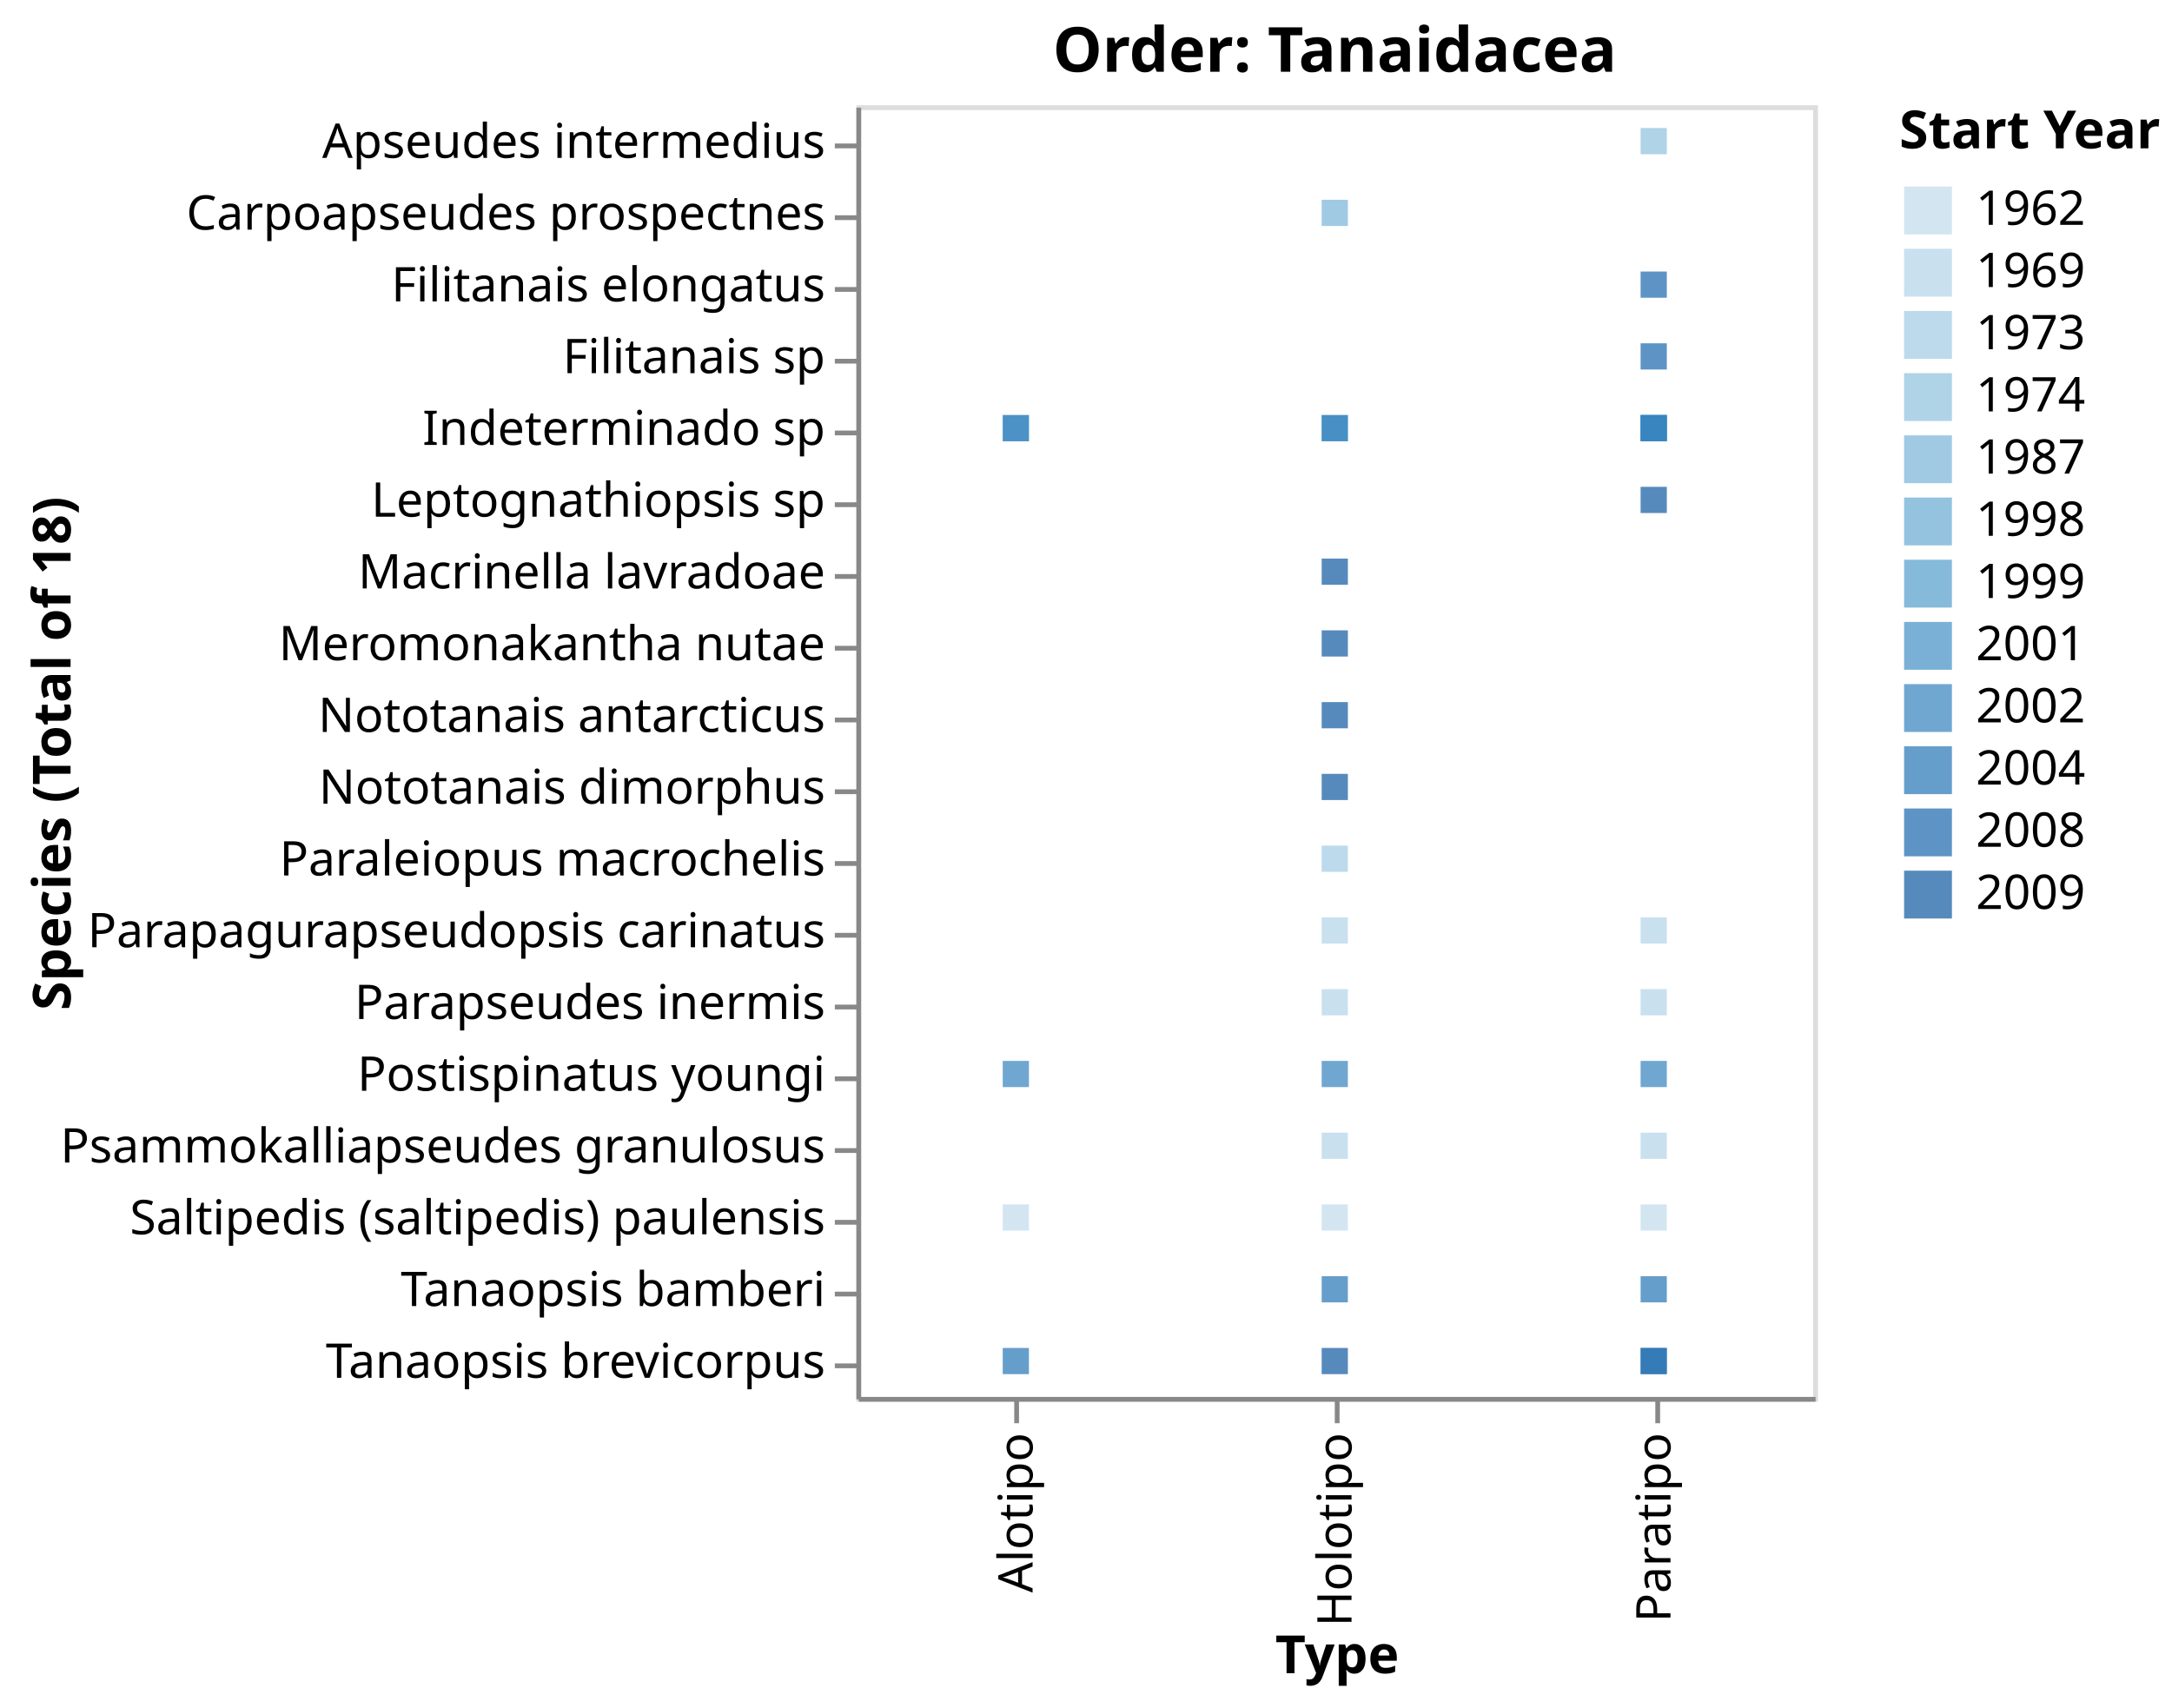
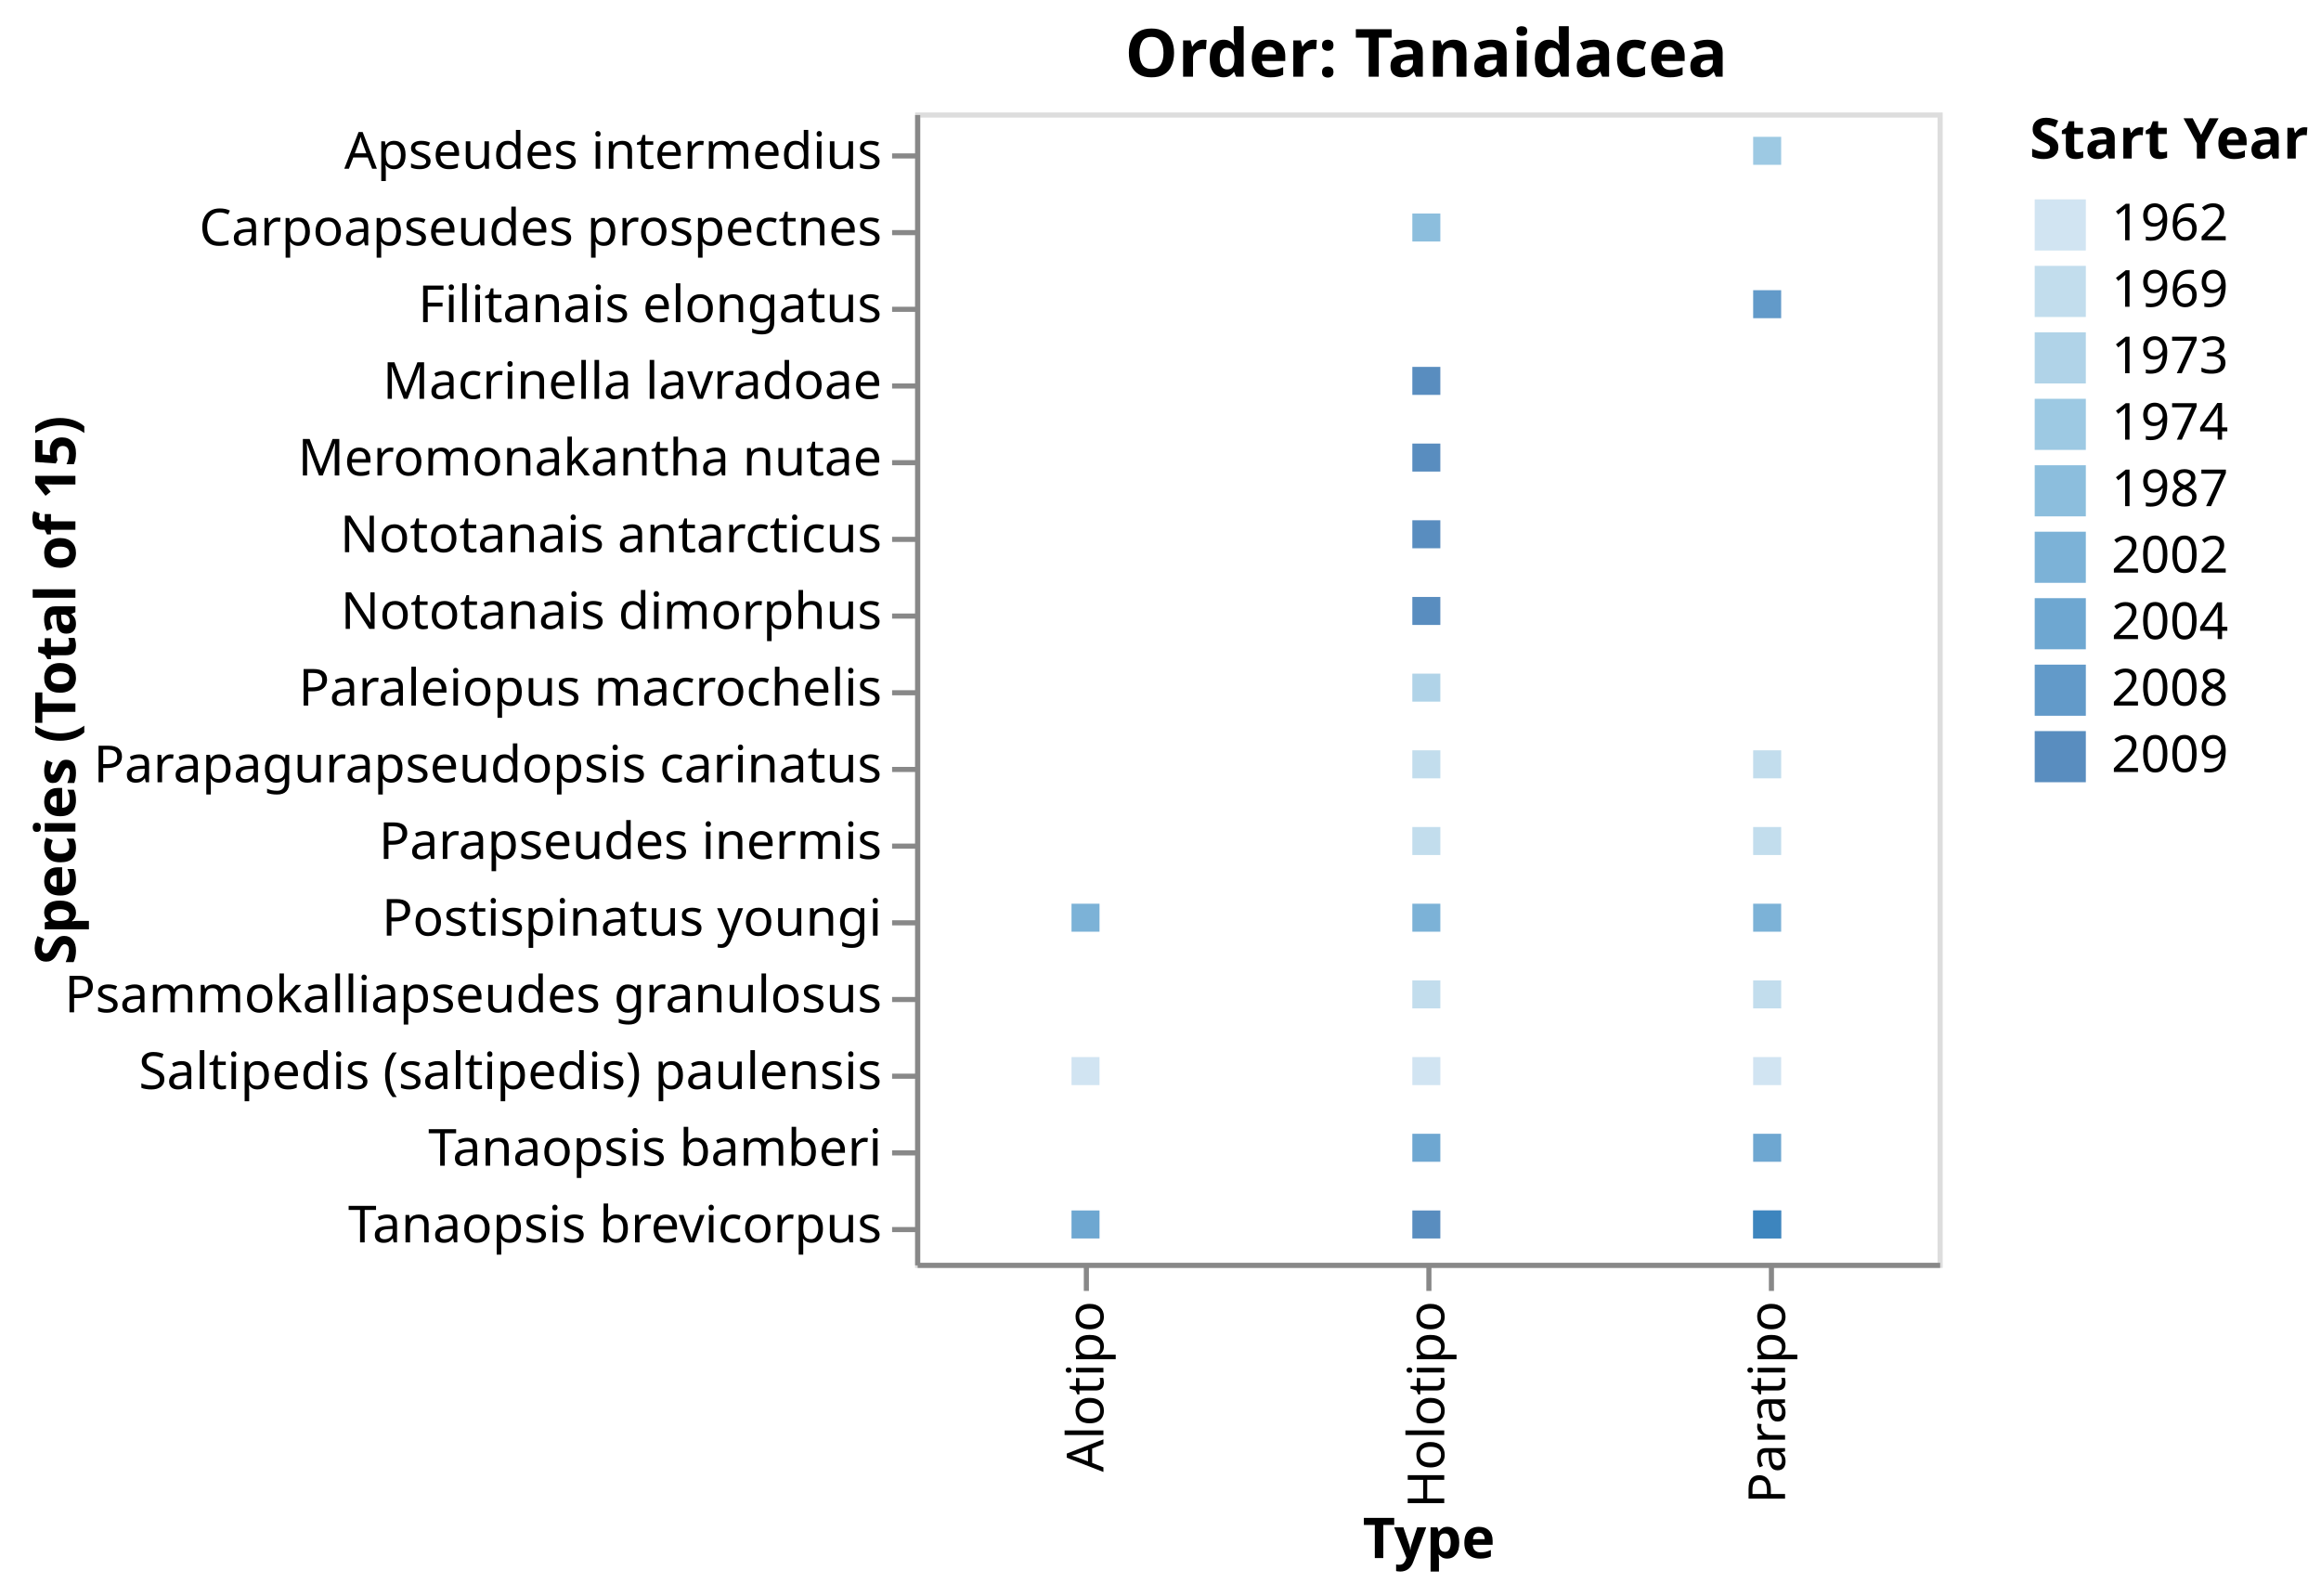
- <svg xmlns="http://www.w3.org/2000/svg" class="marks" width="454" height="357" viewBox="0 0 454 357" version="1.1">
+ <svg xmlns="http://www.w3.org/2000/svg" class="marks" width="454" height="312" viewBox="0 0 454 312" version="1.1">
  <g transform="translate(179,22)">
    <g class="mark-group role-frame root">
      <g transform="translate(0,0)">
-         <path class="background" d="M0.5,0.5h200v270h-200Z" style="fill: none; stroke: #ddd;" />
+         <path class="background" d="M0.5,0.5h200v225h-200Z" style="fill: none; stroke: #ddd;" />
        <g>
          <g class="mark-symbol role-mark marks">
-             <path transform="translate(100,187.5)" d="M-2.739,-2.739h5.477v5.477h-5.477Z" style="fill: rgb(178, 211, 232); stroke-width: 2; opacity: 0.7;" />
-             <path transform="translate(166.6667,187.5)" d="M-2.739,-2.739h5.477v5.477h-5.477Z" style="fill: rgb(178, 211, 232); stroke-width: 2; opacity: 0.7;" />
-             <path transform="translate(100,217.5)" d="M-2.739,-2.739h5.477v5.477h-5.477Z" style="fill: rgb(178, 211, 232); stroke-width: 2; opacity: 0.7;" />
-             <path transform="translate(166.6667,217.5)" d="M-2.739,-2.739h5.477v5.477h-5.477Z" style="fill: rgb(178, 211, 232); stroke-width: 2; opacity: 0.7;" />
-             <path transform="translate(100,172.5)" d="M-2.739,-2.739h5.477v5.477h-5.477Z" style="fill: rgb(178, 211, 232); stroke-width: 2; opacity: 0.7;" />
-             <path transform="translate(166.6667,172.5)" d="M-2.739,-2.739h5.477v5.477h-5.477Z" style="fill: rgb(178, 211, 232); stroke-width: 2; opacity: 0.7;" />
-             <path transform="translate(100,232.5)" d="M-2.739,-2.739h5.477v5.477h-5.477Z" style="fill: rgb(194, 218, 237); stroke-width: 2; opacity: 0.7;" />
-             <path transform="translate(33.33333,232.5)" d="M-2.739,-2.739h5.477v5.477h-5.477Z" style="fill: rgb(194, 218, 237); stroke-width: 2; opacity: 0.7;" />
-             <path transform="translate(166.6667,232.5)" d="M-2.739,-2.739h5.477v5.477h-5.477Z" style="fill: rgb(194, 218, 237); stroke-width: 2; opacity: 0.7;" />
-             <path transform="translate(100,157.5)" d="M-2.739,-2.739h5.477v5.477h-5.477Z" style="fill: rgb(160, 202, 227); stroke-width: 2; opacity: 0.7;" />
-             <path transform="translate(100,22.5)" d="M-2.739,-2.739h5.477v5.477h-5.477Z" style="fill: rgb(120, 180, 216); stroke-width: 2; opacity: 0.7;" />
-             <path transform="translate(166.6667,7.5)" d="M-2.739,-2.739h5.477v5.477h-5.477Z" style="fill: rgb(141, 192, 221); stroke-width: 2; opacity: 0.7;" />
-             <path transform="translate(33.33333,67.5)" d="M-2.739,-2.739h5.477v5.477h-5.477Z" style="fill: rgb(83, 156, 204); stroke-width: 2; opacity: 0.7;" />
-             <path transform="translate(166.6667,67.5)" d="M-2.739,-2.739h5.477v5.477h-5.477Z" style="fill: rgb(83, 156, 204); stroke-width: 2; opacity: 0.7;" />
-             <path transform="translate(166.6667,67.5)" d="M-2.739,-2.739h5.477v5.477h-5.477Z" style="fill: rgb(101, 169, 210); stroke-width: 2; opacity: 0.7;" />
-             <path transform="translate(166.6667,67.5)" d="M-2.739,-2.739h5.477v5.477h-5.477Z" style="fill: rgb(101, 169, 210); stroke-width: 2; opacity: 0.7;" />
-             <path transform="translate(166.6667,202.5)" d="M-2.739,-2.739h5.477v5.477h-5.477Z" style="fill: rgb(51, 130, 190); stroke-width: 2; opacity: 0.7;" />
-             <path transform="translate(100,67.5)" d="M-2.739,-2.739h5.477v5.477h-5.477Z" style="fill: rgb(66, 143, 197); stroke-width: 2; opacity: 0.7;" />
-             <path transform="translate(100,67.5)" d="M-2.739,-2.739h5.477v5.477h-5.477Z" style="fill: rgb(51, 130, 190); stroke-width: 2; opacity: 0.7;" />
-             <path transform="translate(166.6667,67.5)" d="M-2.739,-2.739h5.477v5.477h-5.477Z" style="fill: rgb(51, 130, 190); stroke-width: 2; opacity: 0.7;" />
-             <path transform="translate(33.33333,67.5)" d="M-2.739,-2.739h5.477v5.477h-5.477Z" style="fill: rgb(51, 130, 190); stroke-width: 2; opacity: 0.7;" />
-             <path transform="translate(166.6667,67.5)" d="M-2.739,-2.739h5.477v5.477h-5.477Z" style="fill: rgb(51, 130, 190); stroke-width: 2; opacity: 0.7;" />
-             <path transform="translate(100,202.5)" d="M-2.739,-2.739h5.477v5.477h-5.477Z" style="fill: rgb(51, 130, 190); stroke-width: 2; opacity: 0.7;" />
-             <path transform="translate(33.33333,202.5)" d="M-2.739,-2.739h5.477v5.477h-5.477Z" style="fill: rgb(51, 130, 190); stroke-width: 2; opacity: 0.7;" />
-             <path transform="translate(166.6667,262.5)" d="M-2.739,-2.739h5.477v5.477h-5.477Z" style="fill: rgb(16, 88, 159); stroke-width: 2; opacity: 0.7;" />
-             <path transform="translate(166.6667,247.5)" d="M-2.739,-2.739h5.477v5.477h-5.477Z" style="fill: rgb(37, 117, 181); stroke-width: 2; opacity: 0.7;" />
-             <path transform="translate(166.6667,262.5)" d="M-2.739,-2.739h5.477v5.477h-5.477Z" style="fill: rgb(37, 117, 181); stroke-width: 2; opacity: 0.7;" />
-             <path transform="translate(166.6667,52.5)" d="M-2.739,-2.739h5.477v5.477h-5.477Z" style="fill: rgb(26, 102, 172); stroke-width: 2; opacity: 0.7;" />
-             <path transform="translate(166.6667,82.5)" d="M-2.739,-2.739h5.477v5.477h-5.477Z" style="fill: rgb(16, 88, 159); stroke-width: 2; opacity: 0.7;" />
-             <path transform="translate(100,97.5)" d="M-2.739,-2.739h5.477v5.477h-5.477Z" style="fill: rgb(16, 88, 159); stroke-width: 2; opacity: 0.7;" />
-             <path transform="translate(100,112.5)" d="M-2.739,-2.739h5.477v5.477h-5.477Z" style="fill: rgb(16, 88, 159); stroke-width: 2; opacity: 0.7;" />
-             <path transform="translate(100,127.5)" d="M-2.739,-2.739h5.477v5.477h-5.477Z" style="fill: rgb(16, 88, 159); stroke-width: 2; opacity: 0.7;" />
-             <path transform="translate(100,142.5)" d="M-2.739,-2.739h5.477v5.477h-5.477Z" style="fill: rgb(16, 88, 159); stroke-width: 2; opacity: 0.7;" />
-             <path transform="translate(33.33333,262.5)" d="M-2.739,-2.739h5.477v5.477h-5.477Z" style="fill: rgb(37, 117, 181); stroke-width: 2; opacity: 0.7;" />
-             <path transform="translate(100,262.5)" d="M-2.739,-2.739h5.477v5.477h-5.477Z" style="fill: rgb(16, 88, 159); stroke-width: 2; opacity: 0.7;" />
-             <path transform="translate(100,247.5)" d="M-2.739,-2.739h5.477v5.477h-5.477Z" style="fill: rgb(37, 117, 181); stroke-width: 2; opacity: 0.7;" />
-             <path transform="translate(166.6667,37.5)" d="M-2.739,-2.739h5.477v5.477h-5.477Z" style="fill: rgb(26, 102, 172); stroke-width: 2; opacity: 0.7;" />
+             <path transform="translate(100,142.5)" d="M-2.739,-2.739h5.477v5.477h-5.477Z" style="fill: rgb(168, 206, 229); stroke-width: 2; opacity: 0.7;" />
+             <path transform="translate(166.6667,142.5)" d="M-2.739,-2.739h5.477v5.477h-5.477Z" style="fill: rgb(168, 206, 229); stroke-width: 2; opacity: 0.7;" />
+             <path transform="translate(100,172.5)" d="M-2.739,-2.739h5.477v5.477h-5.477Z" style="fill: rgb(168, 206, 229); stroke-width: 2; opacity: 0.7;" />
+             <path transform="translate(166.6667,172.5)" d="M-2.739,-2.739h5.477v5.477h-5.477Z" style="fill: rgb(168, 206, 229); stroke-width: 2; opacity: 0.7;" />
+             <path transform="translate(100,127.5)" d="M-2.739,-2.739h5.477v5.477h-5.477Z" style="fill: rgb(168, 206, 229); stroke-width: 2; opacity: 0.7;" />
+             <path transform="translate(166.6667,127.5)" d="M-2.739,-2.739h5.477v5.477h-5.477Z" style="fill: rgb(168, 206, 229); stroke-width: 2; opacity: 0.7;" />
+             <path transform="translate(100,187.5)" d="M-2.739,-2.739h5.477v5.477h-5.477Z" style="fill: rgb(190, 216, 236); stroke-width: 2; opacity: 0.7;" />
+             <path transform="translate(33.33333,187.5)" d="M-2.739,-2.739h5.477v5.477h-5.477Z" style="fill: rgb(190, 216, 236); stroke-width: 2; opacity: 0.7;" />
+             <path transform="translate(166.6667,187.5)" d="M-2.739,-2.739h5.477v5.477h-5.477Z" style="fill: rgb(190, 216, 236); stroke-width: 2; opacity: 0.7;" />
+             <path transform="translate(100,112.5)" d="M-2.739,-2.739h5.477v5.477h-5.477Z" style="fill: rgb(143, 193, 222); stroke-width: 2; opacity: 0.7;" />
+             <path transform="translate(100,22.5)" d="M-2.739,-2.739h5.477v5.477h-5.477Z" style="fill: rgb(91, 163, 207); stroke-width: 2; opacity: 0.7;" />
+             <path transform="translate(166.6667,7.5)" d="M-2.739,-2.739h5.477v5.477h-5.477Z" style="fill: rgb(116, 178, 215); stroke-width: 2; opacity: 0.7;" />
+             <path transform="translate(166.6667,157.5)" d="M-2.739,-2.739h5.477v5.477h-5.477Z" style="fill: rgb(69, 146, 198); stroke-width: 2; opacity: 0.7;" />
+             <path transform="translate(100,157.5)" d="M-2.739,-2.739h5.477v5.477h-5.477Z" style="fill: rgb(69, 146, 198); stroke-width: 2; opacity: 0.7;" />
+             <path transform="translate(33.33333,157.5)" d="M-2.739,-2.739h5.477v5.477h-5.477Z" style="fill: rgb(69, 146, 198); stroke-width: 2; opacity: 0.7;" />
+             <path transform="translate(166.6667,217.5)" d="M-2.739,-2.739h5.477v5.477h-5.477Z" style="fill: rgb(18, 92, 164); stroke-width: 2; opacity: 0.7;" />
+             <path transform="translate(166.6667,202.5)" d="M-2.739,-2.739h5.477v5.477h-5.477Z" style="fill: rgb(49, 129, 189); stroke-width: 2; opacity: 0.7;" />
+             <path transform="translate(166.6667,217.5)" d="M-2.739,-2.739h5.477v5.477h-5.477Z" style="fill: rgb(49, 129, 189); stroke-width: 2; opacity: 0.7;" />
+             <path transform="translate(100,52.5)" d="M-2.739,-2.739h5.477v5.477h-5.477Z" style="fill: rgb(18, 92, 164); stroke-width: 2; opacity: 0.7;" />
+             <path transform="translate(100,67.5)" d="M-2.739,-2.739h5.477v5.477h-5.477Z" style="fill: rgb(18, 92, 164); stroke-width: 2; opacity: 0.7;" />
+             <path transform="translate(100,82.5)" d="M-2.739,-2.739h5.477v5.477h-5.477Z" style="fill: rgb(18, 92, 164); stroke-width: 2; opacity: 0.7;" />
+             <path transform="translate(100,97.5)" d="M-2.739,-2.739h5.477v5.477h-5.477Z" style="fill: rgb(18, 92, 164); stroke-width: 2; opacity: 0.7;" />
+             <path transform="translate(33.33333,217.5)" d="M-2.739,-2.739h5.477v5.477h-5.477Z" style="fill: rgb(49, 129, 189); stroke-width: 2; opacity: 0.7;" />
+             <path transform="translate(100,217.5)" d="M-2.739,-2.739h5.477v5.477h-5.477Z" style="fill: rgb(18, 92, 164); stroke-width: 2; opacity: 0.7;" />
+             <path transform="translate(100,202.5)" d="M-2.739,-2.739h5.477v5.477h-5.477Z" style="fill: rgb(49, 129, 189); stroke-width: 2; opacity: 0.7;" />
+             <path transform="translate(166.6667,37.5)" d="M-2.739,-2.739h5.477v5.477h-5.477Z" style="fill: rgb(32, 111, 178); stroke-width: 2; opacity: 0.7;" />
          </g>
          <g class="mark-group role-legend">
            <g transform="translate(218,0)">
-               <path class="background" d="M0,0h52v170h-52Z" style="pointer-events: none; fill: none;" />
+               <path class="background" d="M0,0h52v131h-52Z" style="pointer-events: none; fill: none;" />
              <g>
                <g class="mark-group role-legend-entry">
                  <g transform="translate(0,16)">
                    <path class="background" d="M0,0h0v0h0Z" style="pointer-events: none; fill: none;" />
                    <g>
                      <g class="mark-group role-scope">
                        <g transform="translate(0,0)">
                          <path class="background" d="M0,0h38.246v11h-38.246Z" style="pointer-events: none; fill: none; opacity: 1;" />
                          <g>
                            <g class="mark-symbol role-legend-symbol" style="pointer-events: none;">
-                               <path transform="translate(6,6)" d="M-5,-5h10v10h-10Z" style="fill: rgb(194, 218, 237); stroke-width: 1.5; opacity: 0.7;" />
+                               <path transform="translate(6,6)" d="M-5,-5h10v10h-10Z" style="fill: rgb(190, 216, 236); stroke-width: 1.5; opacity: 0.7;" />
                            </g>
                            <g class="mark-text role-legend-label" style="pointer-events: none;">
                              <text text-anchor="start" transform="translate(16,9)" style="font-family: sans-serif; font-size: 10px; fill: #000; opacity: 1;">1962</text>
                            </g>
                          </g>
                          <path class="foreground" d="" style="pointer-events: none; display: none; fill: none;" />
                        </g>
                        <g transform="translate(0,13)">
                          <path class="background" d="M0,0h38.246v11h-38.246Z" style="pointer-events: none; fill: none; opacity: 1;" />
                          <g>
                            <g class="mark-symbol role-legend-symbol" style="pointer-events: none;">
-                               <path transform="translate(6,6)" d="M-5,-5h10v10h-10Z" style="fill: rgb(178, 211, 232); stroke-width: 1.5; opacity: 0.7;" />
+                               <path transform="translate(6,6)" d="M-5,-5h10v10h-10Z" style="fill: rgb(168, 206, 229); stroke-width: 1.5; opacity: 0.7;" />
                            </g>
                            <g class="mark-text role-legend-label" style="pointer-events: none;">
                              <text text-anchor="start" transform="translate(16,9)" style="font-family: sans-serif; font-size: 10px; fill: #000; opacity: 1;">1969</text>
                            </g>
                          </g>
                          <path class="foreground" d="" style="pointer-events: none; display: none; fill: none;" />
                        </g>
                        <g transform="translate(0,26)">
                          <path class="background" d="M0,0h38.246v11h-38.246Z" style="pointer-events: none; fill: none; opacity: 1;" />
                          <g>
                            <g class="mark-symbol role-legend-symbol" style="pointer-events: none;">
-                               <path transform="translate(6,6)" d="M-5,-5h10v10h-10Z" style="fill: rgb(160, 202, 227); stroke-width: 1.5; opacity: 0.7;" />
+                               <path transform="translate(6,6)" d="M-5,-5h10v10h-10Z" style="fill: rgb(143, 193, 222); stroke-width: 1.5; opacity: 0.7;" />
                            </g>
                            <g class="mark-text role-legend-label" style="pointer-events: none;">
                              <text text-anchor="start" transform="translate(16,9)" style="font-family: sans-serif; font-size: 10px; fill: #000; opacity: 1;">1973</text>
                            </g>
                          </g>
                          <path class="foreground" d="" style="pointer-events: none; display: none; fill: none;" />
                        </g>
                        <g transform="translate(0,39)">
                          <path class="background" d="M0,0h38.246v11h-38.246Z" style="pointer-events: none; fill: none; opacity: 1;" />
                          <g>
                            <g class="mark-symbol role-legend-symbol" style="pointer-events: none;">
-                               <path transform="translate(6,6)" d="M-5,-5h10v10h-10Z" style="fill: rgb(141, 192, 221); stroke-width: 1.5; opacity: 0.7;" />
+                               <path transform="translate(6,6)" d="M-5,-5h10v10h-10Z" style="fill: rgb(116, 178, 215); stroke-width: 1.5; opacity: 0.7;" />
                            </g>
                            <g class="mark-text role-legend-label" style="pointer-events: none;">
                              <text text-anchor="start" transform="translate(16,9)" style="font-family: sans-serif; font-size: 10px; fill: #000; opacity: 1;">1974</text>
                            </g>
                          </g>
                          <path class="foreground" d="" style="pointer-events: none; display: none; fill: none;" />
                        </g>
                        <g transform="translate(0,52)">
                          <path class="background" d="M0,0h38.246v11h-38.246Z" style="pointer-events: none; fill: none; opacity: 1;" />
                          <g>
                            <g class="mark-symbol role-legend-symbol" style="pointer-events: none;">
-                               <path transform="translate(6,6)" d="M-5,-5h10v10h-10Z" style="fill: rgb(120, 180, 216); stroke-width: 1.5; opacity: 0.7;" />
+                               <path transform="translate(6,6)" d="M-5,-5h10v10h-10Z" style="fill: rgb(91, 163, 207); stroke-width: 1.5; opacity: 0.7;" />
                            </g>
                            <g class="mark-text role-legend-label" style="pointer-events: none;">
                              <text text-anchor="start" transform="translate(16,9)" style="font-family: sans-serif; font-size: 10px; fill: #000; opacity: 1;">1987</text>
                            </g>
                          </g>
                          <path class="foreground" d="" style="pointer-events: none; display: none; fill: none;" />
                        </g>
                        <g transform="translate(0,65)">
                          <path class="background" d="M0,0h38.246v11h-38.246Z" style="pointer-events: none; fill: none; opacity: 1;" />
                          <g>
                            <g class="mark-symbol role-legend-symbol" style="pointer-events: none;">
-                               <path transform="translate(6,6)" d="M-5,-5h10v10h-10Z" style="fill: rgb(101, 169, 210); stroke-width: 1.5; opacity: 0.7;" />
-                             </g>
-                             <g class="mark-text role-legend-label" style="pointer-events: none;">
-                               <text text-anchor="start" transform="translate(16,9)" style="font-family: sans-serif; font-size: 10px; fill: #000; opacity: 1;">1998</text>
+                               <path transform="translate(6,6)" d="M-5,-5h10v10h-10Z" style="fill: rgb(69, 146, 198); stroke-width: 1.5; opacity: 0.7;" />
+                             </g>
+                             <g class="mark-text role-legend-label" style="pointer-events: none;">
+                               <text text-anchor="start" transform="translate(16,9)" style="font-family: sans-serif; font-size: 10px; fill: #000; opacity: 1;">2002</text>
                            </g>
                          </g>
                          <path class="foreground" d="" style="pointer-events: none; display: none; fill: none;" />
                        </g>
                        <g transform="translate(0,78)">
                          <path class="background" d="M0,0h38.246v11h-38.246Z" style="pointer-events: none; fill: none; opacity: 1;" />
                          <g>
                            <g class="mark-symbol role-legend-symbol" style="pointer-events: none;">
-                               <path transform="translate(6,6)" d="M-5,-5h10v10h-10Z" style="fill: rgb(83, 156, 204); stroke-width: 1.5; opacity: 0.7;" />
-                             </g>
-                             <g class="mark-text role-legend-label" style="pointer-events: none;">
-                               <text text-anchor="start" transform="translate(16,9)" style="font-family: sans-serif; font-size: 10px; fill: #000; opacity: 1;">1999</text>
+                               <path transform="translate(6,6)" d="M-5,-5h10v10h-10Z" style="fill: rgb(49, 129, 189); stroke-width: 1.5; opacity: 0.7;" />
+                             </g>
+                             <g class="mark-text role-legend-label" style="pointer-events: none;">
+                               <text text-anchor="start" transform="translate(16,9)" style="font-family: sans-serif; font-size: 10px; fill: #000; opacity: 1;">2004</text>
                            </g>
                          </g>
                          <path class="foreground" d="" style="pointer-events: none; display: none; fill: none;" />
                        </g>
                        <g transform="translate(0,91)">
                          <path class="background" d="M0,0h38.246v11h-38.246Z" style="pointer-events: none; fill: none; opacity: 1;" />
                          <g>
                            <g class="mark-symbol role-legend-symbol" style="pointer-events: none;">
-                               <path transform="translate(6,6)" d="M-5,-5h10v10h-10Z" style="fill: rgb(66, 143, 197); stroke-width: 1.5; opacity: 0.7;" />
-                             </g>
-                             <g class="mark-text role-legend-label" style="pointer-events: none;">
-                               <text text-anchor="start" transform="translate(16,9)" style="font-family: sans-serif; font-size: 10px; fill: #000; opacity: 1;">2001</text>
+                               <path transform="translate(6,6)" d="M-5,-5h10v10h-10Z" style="fill: rgb(32, 111, 178); stroke-width: 1.5; opacity: 0.7;" />
+                             </g>
+                             <g class="mark-text role-legend-label" style="pointer-events: none;">
+                               <text text-anchor="start" transform="translate(16,9)" style="font-family: sans-serif; font-size: 10px; fill: #000; opacity: 1;">2008</text>
                            </g>
                          </g>
                          <path class="foreground" d="" style="pointer-events: none; display: none; fill: none;" />
                        </g>
                        <g transform="translate(0,104)">
                          <path class="background" d="M0,0h38.246v11h-38.246Z" style="pointer-events: none; fill: none; opacity: 1;" />
                          <g>
                            <g class="mark-symbol role-legend-symbol" style="pointer-events: none;">
-                               <path transform="translate(6,6)" d="M-5,-5h10v10h-10Z" style="fill: rgb(51, 130, 190); stroke-width: 1.5; opacity: 0.7;" />
-                             </g>
-                             <g class="mark-text role-legend-label" style="pointer-events: none;">
-                               <text text-anchor="start" transform="translate(16,9)" style="font-family: sans-serif; font-size: 10px; fill: #000; opacity: 1;">2002</text>
-                             </g>
-                           </g>
-                           <path class="foreground" d="" style="pointer-events: none; display: none; fill: none;" />
-                         </g>
-                         <g transform="translate(0,117)">
-                           <path class="background" d="M0,0h38.246v11h-38.246Z" style="pointer-events: none; fill: none; opacity: 1;" />
-                           <g>
-                             <g class="mark-symbol role-legend-symbol" style="pointer-events: none;">
-                               <path transform="translate(6,6)" d="M-5,-5h10v10h-10Z" style="fill: rgb(37, 117, 181); stroke-width: 1.5; opacity: 0.7;" />
-                             </g>
-                             <g class="mark-text role-legend-label" style="pointer-events: none;">
-                               <text text-anchor="start" transform="translate(16,9)" style="font-family: sans-serif; font-size: 10px; fill: #000; opacity: 1;">2004</text>
-                             </g>
-                           </g>
-                           <path class="foreground" d="" style="pointer-events: none; display: none; fill: none;" />
-                         </g>
-                         <g transform="translate(0,130)">
-                           <path class="background" d="M0,0h38.246v11h-38.246Z" style="pointer-events: none; fill: none; opacity: 1;" />
-                           <g>
-                             <g class="mark-symbol role-legend-symbol" style="pointer-events: none;">
-                               <path transform="translate(6,6)" d="M-5,-5h10v10h-10Z" style="fill: rgb(26, 102, 172); stroke-width: 1.5; opacity: 0.7;" />
-                             </g>
-                             <g class="mark-text role-legend-label" style="pointer-events: none;">
-                               <text text-anchor="start" transform="translate(16,9)" style="font-family: sans-serif; font-size: 10px; fill: #000; opacity: 1;">2008</text>
-                             </g>
-                           </g>
-                           <path class="foreground" d="" style="pointer-events: none; display: none; fill: none;" />
-                         </g>
-                         <g transform="translate(0,143)">
-                           <path class="background" d="M0,0h38.246v11h-38.246Z" style="pointer-events: none; fill: none; opacity: 1;" />
-                           <g>
-                             <g class="mark-symbol role-legend-symbol" style="pointer-events: none;">
-                               <path transform="translate(6,6)" d="M-5,-5h10v10h-10Z" style="fill: rgb(16, 88, 159); stroke-width: 1.5; opacity: 0.7;" />
+                               <path transform="translate(6,6)" d="M-5,-5h10v10h-10Z" style="fill: rgb(18, 92, 164); stroke-width: 1.5; opacity: 0.7;" />
                            </g>
                            <g class="mark-text role-legend-label" style="pointer-events: none;">
                              <text text-anchor="start" transform="translate(16,9)" style="font-family: sans-serif; font-size: 10px; fill: #000; opacity: 1;">2009</text>
                            </g>
                          </g>
                          <path class="foreground" d="" style="pointer-events: none; display: none; fill: none;" />
                        </g>
                      </g>
                    </g>
                    <path class="foreground" d="" style="pointer-events: none; display: none; fill: none;" />
                  </g>
                </g>
                <g class="mark-text role-legend-title" style="pointer-events: none;">
                  <text text-anchor="start" transform="translate(0,9)" style="font-family: sans-serif; font-size: 11px; font-weight: bold; fill: #000; opacity: 1;">Start Year</text>
                </g>
              </g>
              <path class="foreground" d="" style="pointer-events: none; display: none; fill: none;" />
            </g>
          </g>
          <g class="mark-group role-title">
            <g transform="translate(100,-17)">
              <path class="background" d="M0,0h0v0h0Z" style="pointer-events: none; fill: none;" />
              <g>
                <g class="mark-text role-title-text" style="pointer-events: none;">
                  <text text-anchor="middle" transform="translate(0,10)" style="font-family: sans-serif; font-size: 13px; font-weight: bold; fill: #000; opacity: 1;">Order: Tanaidacea</text>
                </g>
              </g>
              <path class="foreground" d="" style="pointer-events: none; display: none; fill: none;" />
            </g>
          </g>
          <g class="mark-group role-axis">
-             <g transform="translate(0.5,270.5)">
+             <g transform="translate(0.5,225.5)">
              <path class="background" d="M0,0h0v0h0Z" style="pointer-events: none; fill: none;" />
              <g>
                <g class="mark-rule role-axis-tick" style="pointer-events: none;">
                  <line transform="translate(33,0)" x2="0" y2="5" style="fill: none; stroke: #888; stroke-width: 1; opacity: 1;" />
                  <line transform="translate(100,0)" x2="0" y2="5" style="fill: none; stroke: #888; stroke-width: 1; opacity: 1;" />
                  <line transform="translate(167,0)" x2="0" y2="5" style="fill: none; stroke: #888; stroke-width: 1; opacity: 1;" />
                </g>
                <g class="mark-text role-axis-label" style="pointer-events: none;">
                  <text text-anchor="end" transform="translate(33.33333,7) rotate(270) translate(0,3)" style="font-family: sans-serif; font-size: 10px; fill: #000; opacity: 1;">Alotipo</text>
                  <text text-anchor="end" transform="translate(100,7) rotate(270) translate(0,3)" style="font-family: sans-serif; font-size: 10px; fill: #000; opacity: 1;">Holotipo</text>
                  <text text-anchor="end" transform="translate(166.6667,7) rotate(270) translate(0,3)" style="font-family: sans-serif; font-size: 10px; fill: #000; opacity: 1;">Paratipo</text>
                </g>
                <g class="mark-rule role-axis-domain" style="pointer-events: none;">
                  <line transform="translate(0,0)" x2="200" y2="0" style="fill: none; stroke: #888; stroke-width: 1; opacity: 1;" />
                </g>
                <g class="mark-text role-axis-title" style="pointer-events: none;">
                  <text text-anchor="middle" transform="translate(100,57.24609)" style="font-family: sans-serif; font-size: 11px; font-weight: bold; fill: #000; opacity: 1;">Type</text>
                </g>
              </g>
              <path class="foreground" d="" style="pointer-events: none; display: none; fill: none;" />
            </g>
          </g>
          <g class="mark-group role-axis">
            <g transform="translate(0.5,0.5)">
              <path class="background" d="M0,0h0v0h0Z" style="pointer-events: none; fill: none;" />
              <g>
                <g class="mark-rule role-axis-tick" style="pointer-events: none;">
                  <line transform="translate(0,8)" x2="-5" y2="0" style="fill: none; stroke: #888; stroke-width: 1; opacity: 1;" />
                  <line transform="translate(0,23)" x2="-5" y2="0" style="fill: none; stroke: #888; stroke-width: 1; opacity: 1;" />
                  <line transform="translate(0,38)" x2="-5" y2="0" style="fill: none; stroke: #888; stroke-width: 1; opacity: 1;" />
                  <line transform="translate(0,53)" x2="-5" y2="0" style="fill: none; stroke: #888; stroke-width: 1; opacity: 1;" />
                  <line transform="translate(0,68)" x2="-5" y2="0" style="fill: none; stroke: #888; stroke-width: 1; opacity: 1;" />
                  <line transform="translate(0,83)" x2="-5" y2="0" style="fill: none; stroke: #888; stroke-width: 1; opacity: 1;" />
                  <line transform="translate(0,98)" x2="-5" y2="0" style="fill: none; stroke: #888; stroke-width: 1; opacity: 1;" />
                  <line transform="translate(0,113)" x2="-5" y2="0" style="fill: none; stroke: #888; stroke-width: 1; opacity: 1;" />
                  <line transform="translate(0,128)" x2="-5" y2="0" style="fill: none; stroke: #888; stroke-width: 1; opacity: 1;" />
                  <line transform="translate(0,143)" x2="-5" y2="0" style="fill: none; stroke: #888; stroke-width: 1; opacity: 1;" />
                  <line transform="translate(0,158)" x2="-5" y2="0" style="fill: none; stroke: #888; stroke-width: 1; opacity: 1;" />
                  <line transform="translate(0,173)" x2="-5" y2="0" style="fill: none; stroke: #888; stroke-width: 1; opacity: 1;" />
                  <line transform="translate(0,188)" x2="-5" y2="0" style="fill: none; stroke: #888; stroke-width: 1; opacity: 1;" />
                  <line transform="translate(0,203)" x2="-5" y2="0" style="fill: none; stroke: #888; stroke-width: 1; opacity: 1;" />
                  <line transform="translate(0,218)" x2="-5" y2="0" style="fill: none; stroke: #888; stroke-width: 1; opacity: 1;" />
-                   <line transform="translate(0,233)" x2="-5" y2="0" style="fill: none; stroke: #888; stroke-width: 1; opacity: 1;" />
-                   <line transform="translate(0,248)" x2="-5" y2="0" style="fill: none; stroke: #888; stroke-width: 1; opacity: 1;" />
-                   <line transform="translate(0,263)" x2="-5" y2="0" style="fill: none; stroke: #888; stroke-width: 1; opacity: 1;" />
                </g>
                <g class="mark-text role-axis-label" style="pointer-events: none;">
                  <text text-anchor="end" transform="translate(-7,10.5)" style="font-family: sans-serif; font-size: 10px; fill: #000; opacity: 1;">Apseudes intermedius</text>
                  <text text-anchor="end" transform="translate(-7,25.5)" style="font-family: sans-serif; font-size: 10px; fill: #000; opacity: 1;">Carpoapseudes prospectnes</text>
                  <text text-anchor="end" transform="translate(-7,40.5)" style="font-family: sans-serif; font-size: 10px; fill: #000; opacity: 1;">Filitanais elongatus</text>
-                   <text text-anchor="end" transform="translate(-7,55.5)" style="font-family: sans-serif; font-size: 10px; fill: #000; opacity: 1;">Filitanais sp</text>
-                   <text text-anchor="end" transform="translate(-7,70.5)" style="font-family: sans-serif; font-size: 10px; fill: #000; opacity: 1;">Indeterminado sp</text>
-                   <text text-anchor="end" transform="translate(-7,85.5)" style="font-family: sans-serif; font-size: 10px; fill: #000; opacity: 1;">Leptognathiopsis sp</text>
-                   <text text-anchor="end" transform="translate(-7,100.5)" style="font-family: sans-serif; font-size: 10px; fill: #000; opacity: 1;">Macrinella lavradoae</text>
-                   <text text-anchor="end" transform="translate(-7,115.5)" style="font-family: sans-serif; font-size: 10px; fill: #000; opacity: 1;">Meromonakantha nutae</text>
-                   <text text-anchor="end" transform="translate(-7,130.5)" style="font-family: sans-serif; font-size: 10px; fill: #000; opacity: 1;">Nototanais antarcticus</text>
-                   <text text-anchor="end" transform="translate(-7,145.5)" style="font-family: sans-serif; font-size: 10px; fill: #000; opacity: 1;">Nototanais dimorphus</text>
-                   <text text-anchor="end" transform="translate(-7,160.5)" style="font-family: sans-serif; font-size: 10px; fill: #000; opacity: 1;">Paraleiopus macrochelis</text>
-                   <text text-anchor="end" transform="translate(-7,175.5)" style="font-family: sans-serif; font-size: 10px; fill: #000; opacity: 1;">Parapagurapseudopsis carinatus</text>
-                   <text text-anchor="end" transform="translate(-7,190.5)" style="font-family: sans-serif; font-size: 10px; fill: #000; opacity: 1;">Parapseudes inermis</text>
-                   <text text-anchor="end" transform="translate(-7,205.5)" style="font-family: sans-serif; font-size: 10px; fill: #000; opacity: 1;">Postispinatus youngi</text>
-                   <text text-anchor="end" transform="translate(-7,220.5)" style="font-family: sans-serif; font-size: 10px; fill: #000; opacity: 1;">Psammokalliapseudes granulosus</text>
-                   <text text-anchor="end" transform="translate(-7,235.5)" style="font-family: sans-serif; font-size: 10px; fill: #000; opacity: 1;">Saltipedis (saltipedis) paulensis</text>
-                   <text text-anchor="end" transform="translate(-7,250.5)" style="font-family: sans-serif; font-size: 10px; fill: #000; opacity: 1;">Tanaopsis bamberi</text>
-                   <text text-anchor="end" transform="translate(-7,265.5)" style="font-family: sans-serif; font-size: 10px; fill: #000; opacity: 1;">Tanaopsis brevicorpus</text>
+                   <text text-anchor="end" transform="translate(-7,55.5)" style="font-family: sans-serif; font-size: 10px; fill: #000; opacity: 1;">Macrinella lavradoae</text>
+                   <text text-anchor="end" transform="translate(-7,70.5)" style="font-family: sans-serif; font-size: 10px; fill: #000; opacity: 1;">Meromonakantha nutae</text>
+                   <text text-anchor="end" transform="translate(-7,85.5)" style="font-family: sans-serif; font-size: 10px; fill: #000; opacity: 1;">Nototanais antarcticus</text>
+                   <text text-anchor="end" transform="translate(-7,100.5)" style="font-family: sans-serif; font-size: 10px; fill: #000; opacity: 1;">Nototanais dimorphus</text>
+                   <text text-anchor="end" transform="translate(-7,115.5)" style="font-family: sans-serif; font-size: 10px; fill: #000; opacity: 1;">Paraleiopus macrochelis</text>
+                   <text text-anchor="end" transform="translate(-7,130.5)" style="font-family: sans-serif; font-size: 10px; fill: #000; opacity: 1;">Parapagurapseudopsis carinatus</text>
+                   <text text-anchor="end" transform="translate(-7,145.5)" style="font-family: sans-serif; font-size: 10px; fill: #000; opacity: 1;">Parapseudes inermis</text>
+                   <text text-anchor="end" transform="translate(-7,160.5)" style="font-family: sans-serif; font-size: 10px; fill: #000; opacity: 1;">Postispinatus youngi</text>
+                   <text text-anchor="end" transform="translate(-7,175.5)" style="font-family: sans-serif; font-size: 10px; fill: #000; opacity: 1;">Psammokalliapseudes granulosus</text>
+                   <text text-anchor="end" transform="translate(-7,190.5)" style="font-family: sans-serif; font-size: 10px; fill: #000; opacity: 1;">Saltipedis (saltipedis) paulensis</text>
+                   <text text-anchor="end" transform="translate(-7,205.5)" style="font-family: sans-serif; font-size: 10px; fill: #000; opacity: 1;">Tanaopsis bamberi</text>
+                   <text text-anchor="end" transform="translate(-7,220.5)" style="font-family: sans-serif; font-size: 10px; fill: #000; opacity: 1;">Tanaopsis brevicorpus</text>
                </g>
                <g class="mark-rule role-axis-domain" style="pointer-events: none;">
-                   <line transform="translate(0,0)" x2="0" y2="270" style="fill: none; stroke: #888; stroke-width: 1; opacity: 1;" />
+                   <line transform="translate(0,0)" x2="0" y2="225" style="fill: none; stroke: #888; stroke-width: 1; opacity: 1;" />
                </g>
                <g class="mark-text role-axis-title" style="pointer-events: none;">
-                   <text text-anchor="middle" transform="translate(-162.748,135) rotate(-90) translate(0,-2)" style="font-family: sans-serif; font-size: 11px; font-weight: bold; fill: #000; opacity: 1;">Species (Total of 18)</text>
+                   <text text-anchor="middle" transform="translate(-162.748,112.5) rotate(-90) translate(0,-2)" style="font-family: sans-serif; font-size: 11px; font-weight: bold; fill: #000; opacity: 1;">Species (Total of 15)</text>
                </g>
              </g>
              <path class="foreground" d="" style="pointer-events: none; display: none; fill: none;" />
            </g>
          </g>
        </g>
        <path class="foreground" d="" style="display: none; fill: none;" />
      </g>
    </g>
  </g>
</svg>
